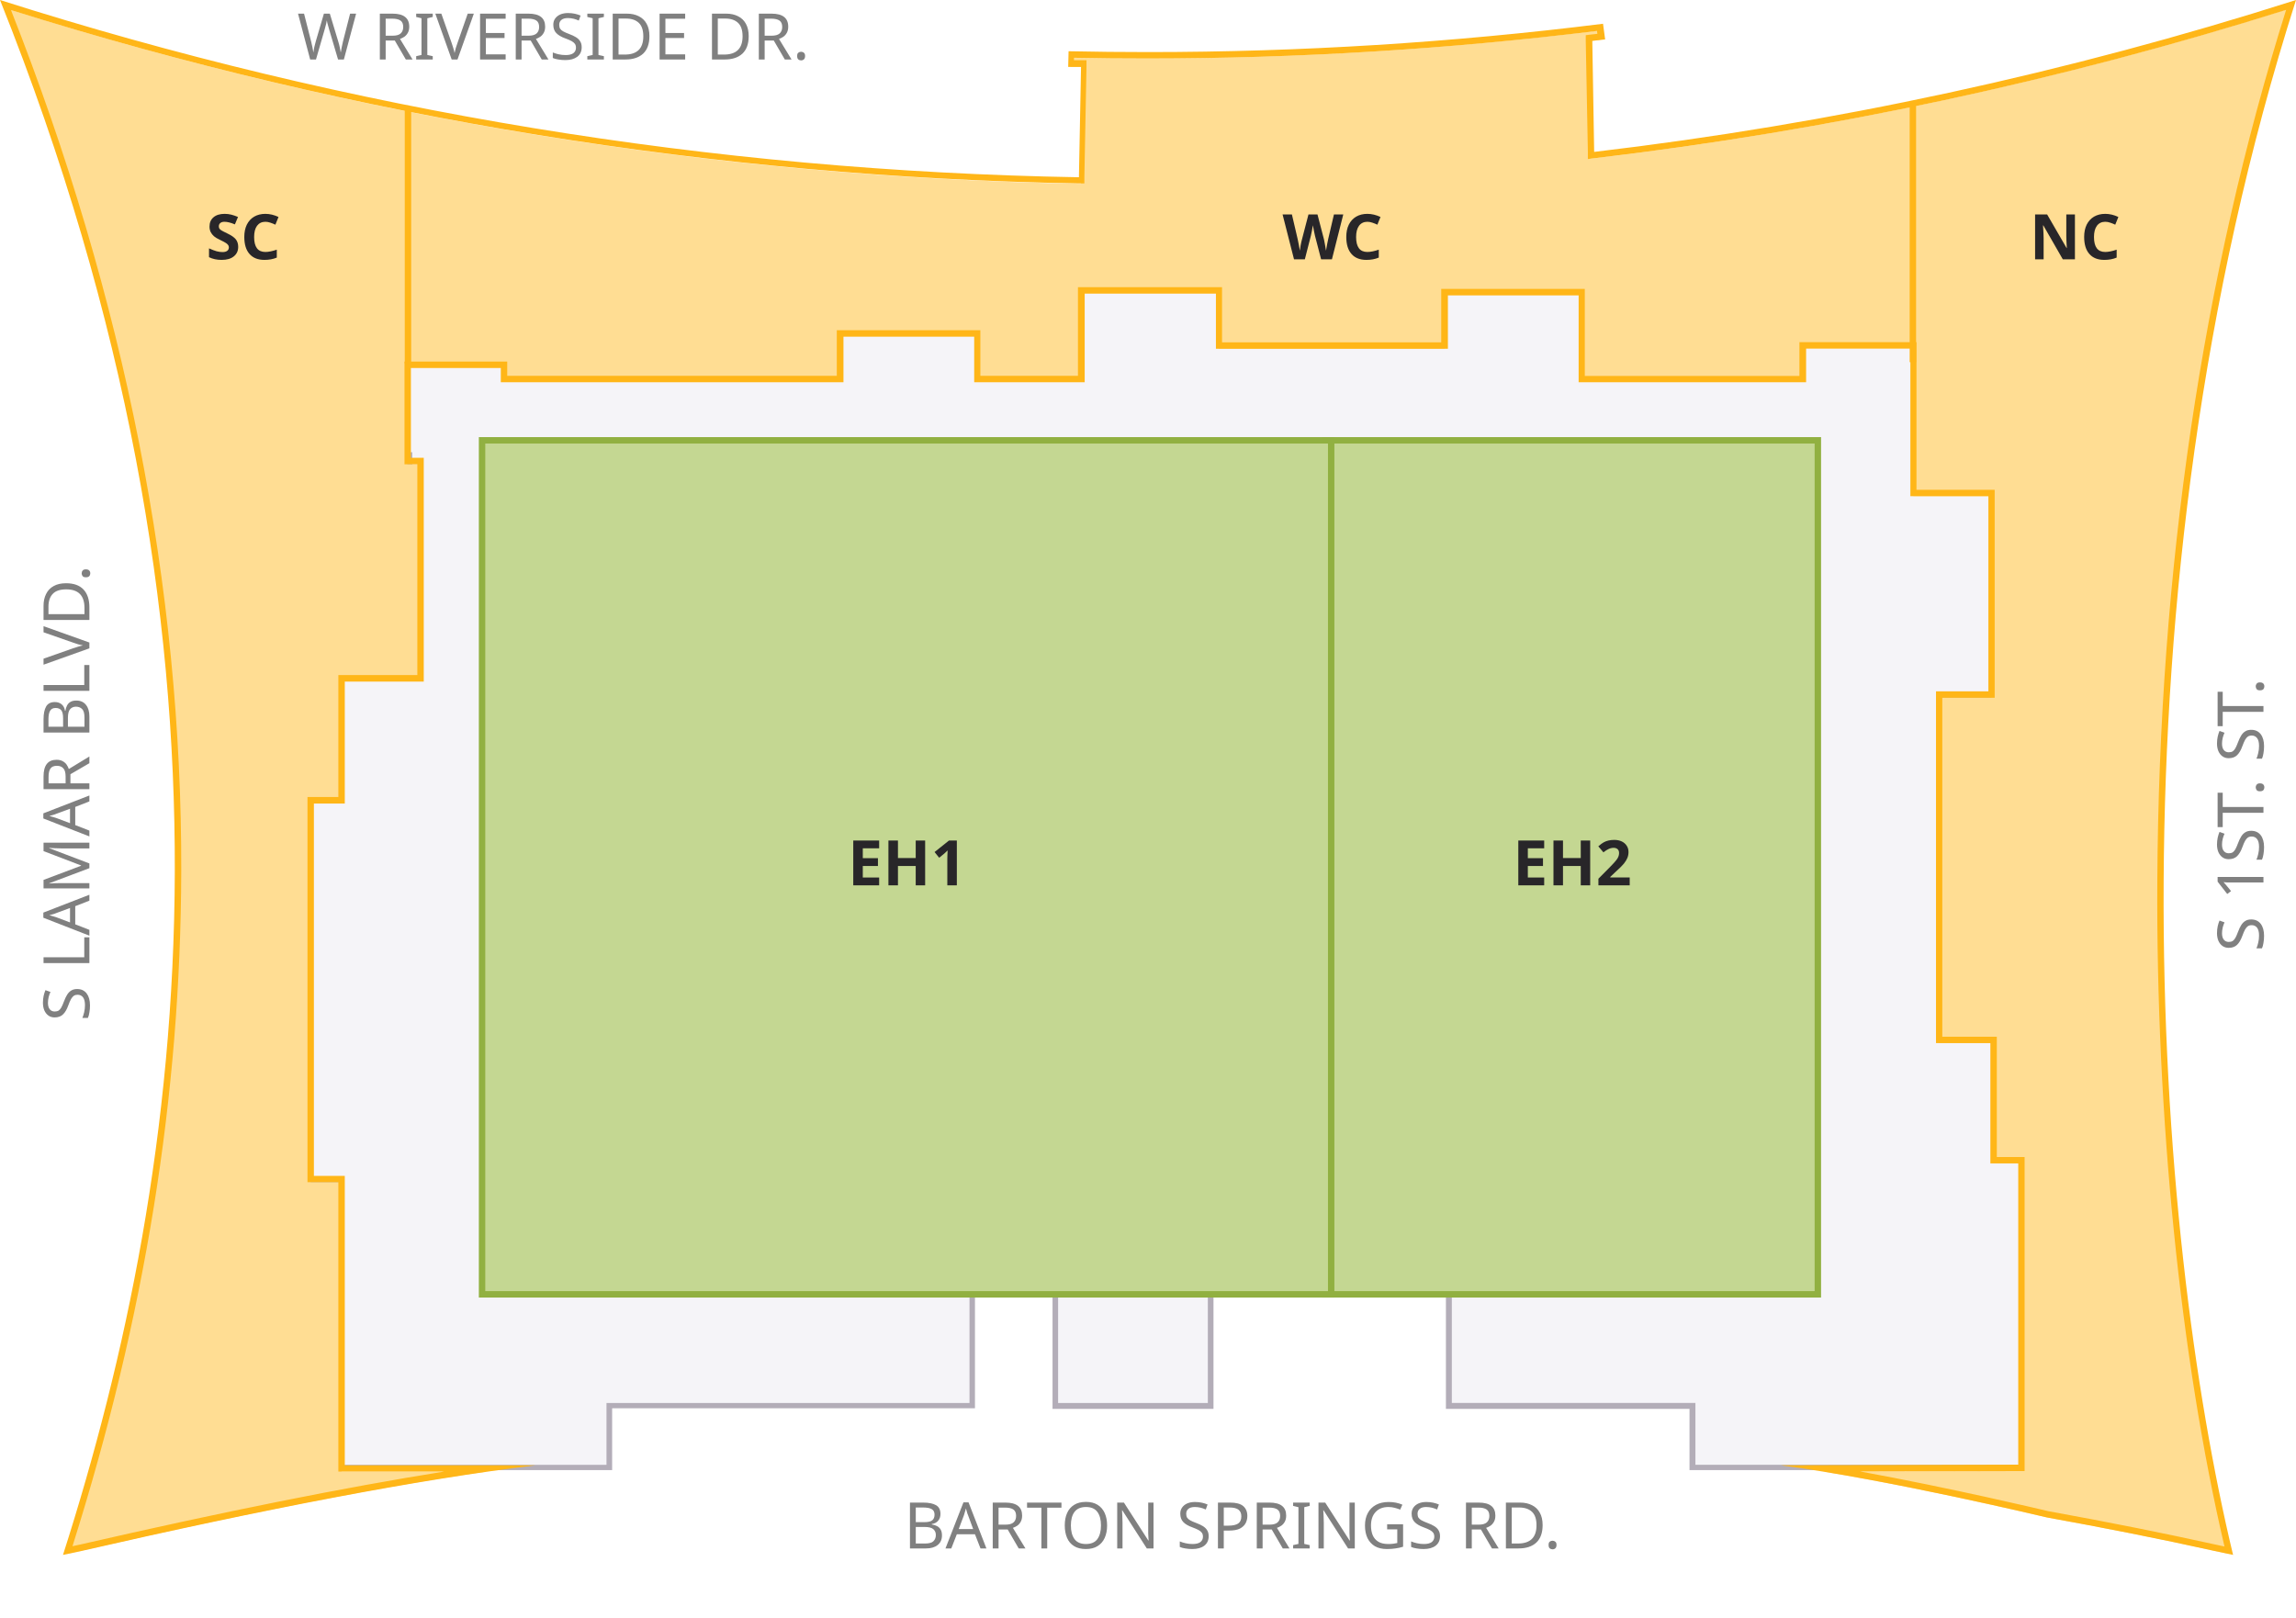
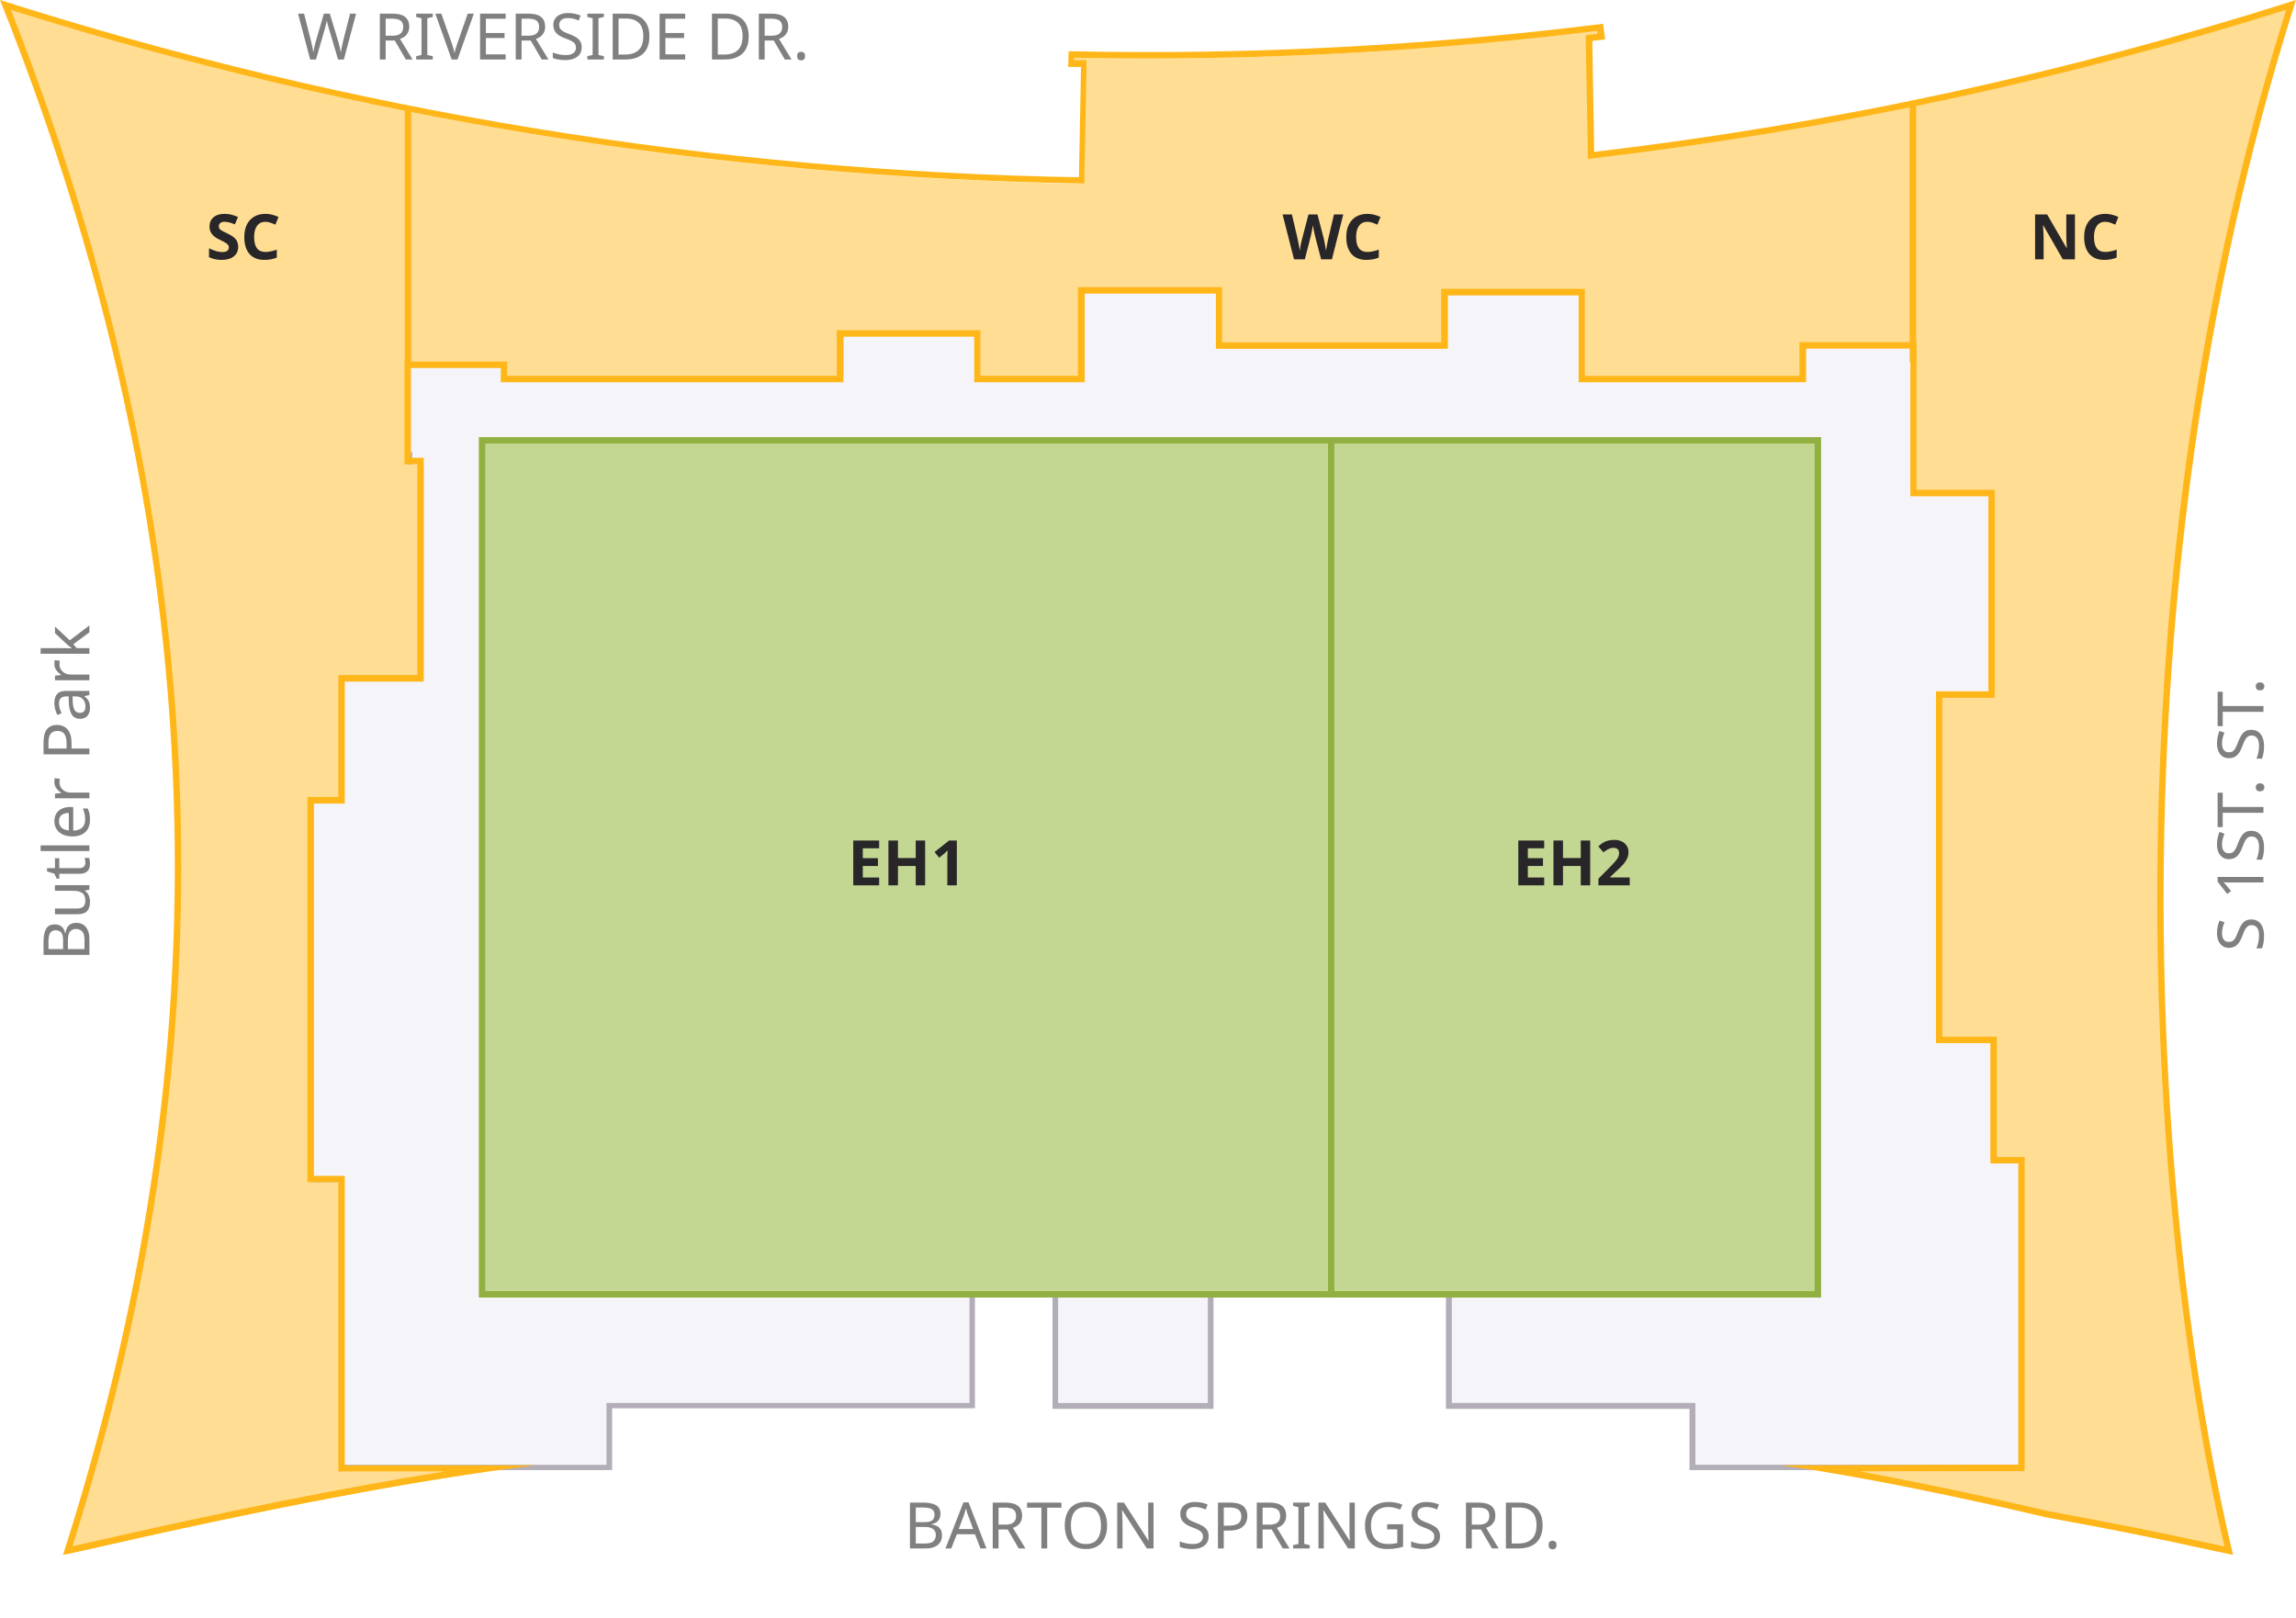
<svg xmlns="http://www.w3.org/2000/svg" id="map" viewBox="0 0 357.6 252" style="zoom: 1;">
  <defs>
    <style>.cls-1{fill:#f5f4f8;}.cls-2{fill:#b3adb8;}.cls-3{fill:#ffdd93;}.cls-4{fill:#ffb618;}.cls-5{fill:#c4d792;stroke:#91b041;stroke-miterlimit:3.86;}.cls-6{isolation:isolate;font-size:9.78px;fill:#282629;font-family:OpenSans-Semibold, Open Sans;font-weight:700;}.cls-7{fill:#fff1d2;stroke:#ffb618;stroke-miterlimit:10;}</style>
  </defs>
  <polygon class="cls-1" points="263.62 228.61 263.62 218.98 225.68 218.98 225.68 200.53 188.61 200.53 188.61 218.98 164.36 218.98 164.36 200.53 151.41 200.53 151.41 218.98 94.9 218.98 94.9 228.61 52.36 228.61 52.36 184.51 47.55 184.51 47.55 123.83 52.36 123.83 52.36 103.91 64.65 103.91 63.73 70.87 61.73 70.87 61.73 55.98 79.29 55.98 79.29 58.21 129.99 58.21 129.99 51.11 153.02 51.11 153.02 58.21 167.56 58.21 167.56 44.39 190.67 44.39 190.67 52.99 224.13 52.99 224.13 44.66 247.16 44.66 247.16 58.21 279.92 58.21 279.92 52.95 298.83 52.95 298.83 75.96 310.98 75.96 310.98 109.03 302.82 109.03 302.82 161.15 311.31 161.15 311.31 179.89 315.65 179.89 315.65 228.61 263.62 228.61" />
  <path class="cls-2" d="M190.23,44.83v8.6h34.33V45.1h22.16V58.64h33.63V53.39h18v23h12.15v32.2h-8.16v53h8.49v18.74h4.34v47.84H264.06v-9.63H226.12V200.09h-38v18.46H164.8V200.09H151v18.46H94.46v9.63H52.8v-44.1H48V124.26H52.8V104.35H65.1l0-.9-.89-32.16,0-.85h-2v-14H78.85v2.23h51.57v-7.1h22.16v7.1H168V44.83h22.24m.88-.88h-24V57.77H153.46v-7.1H129.55v7.1H79.73V55.54H61.29V71.31h2l.89,32.16H51.92v19.92H47.11v61.56h4.81V229H95.34v-9.63h56.51V201h12.08v18.46H189V201h36.2v18.46h37.94V229h52.91V179.45h-4.34V160.71h-8.49V109.47h8.16v-34H299.27v-23H279.48v5.26H247.6V44.22H223.69v8.33H191.11v-8.6Z" />
  <g id="clickable-Outdoor_Canopies" data-name="clickable-Outdoor Canopies">
    <path class="cls-3" d="M344.94,241.577 c-7.89,-1.75 -16.42,-3.45 -26.09,-5.21 c-.19,0 -19,-4.54 -34.9,-7.15 l30.85,-.08 V181.217 h-4.34 V162.487 H302 V108.677 h8.16 V77.287 H298 v-23 H280.76 V59.487 H246.33 V45.987 H225 v8.33 H189.83 v-8.6 H168.39 V59.487 H152.19 v-7.1 H130.83 V59.487 H78.45 V57.307 h-15 v15 h2 v33.83 H53.2 v19 H48.39 v59 H53.2 v45.08 H75.81 c-16.57,2.37 -37.77,6.51 -63.16,12.34 l-2.1,.45 C36.24,161.177 33.07,82.407 0.86,1.287 a589.21,589.21 0 0 0 167,27.33 h.5 l.35,-18.19 l-2,0 l0,-1.44 c4,.08 8,.12 11.95,.12 a573.92,573.92 0 0 0 70.38,-4.35 l.2,1.44 l-1.9,.22 l.35,18.3 l.55,-.06 A588,588 0 0 0 356.83,1.257 c-28.2,89.08 -22.92,185.1 -9.71,240.79 Z" visibility="visible" />
    <path class="cls-4" d="M356.06,1.54C343,43.1,336.26,88.73,336,137.19c-.21,36.69,3.6,74.37,10.46,103.71l-1.39-.3c-7.87-1.74-16.4-3.45-26.08-5.21-.74-.18-15.15-3.61-29.28-6.18l24.62-.06h1V180.23H311V161.49h-8.49V108.69h8.16V76.3H298.49v-23H280.26v5.26H246.83V45H224.47v8.33H190.33v-8.6H167.89V58.54H152.69v-7.1H130.33v7.1H79V56.32H63v16h2v32.83H52.7v19H47.89v60H52.7v45.08H69.16c-15.49,2.46-34.46,6.26-56.61,11.35l-1.26.27c11.3-35.82,16.85-70.22,16.94-105.12.12-44.09-8.8-89.22-26.52-134.16a589.73,589.73,0,0,0,166.18,27l1,0,0-1,.33-17.19,0-1-1,0h-.95V9c3.81.08,7.66.11,11.46.11a574.48,574.48,0,0,0,70-4.29l.06.45h0l-.91.1-.9.11,0,.9.33,17.29,0,1.1,1.1-.13A588.41,588.41,0,0,0,356.06,1.54M357.6,0A584.74,584.74,0,0,1,248.29,23.66L248,6.37l2-.23-.33-2.44a570.84,570.84,0,0,1-70.81,4.41q-6.22,0-12.43-.13l-.06,2.44,2,0-.33,17.19A586,586,0,0,1,0,0C40,100,29.33,181.24,9.81,242.21l2.95-.63c28.16-6.46,52.55-11.16,70.66-13.33H53.7V183.17H48.89v-58H53.7v-19H66V71.31H64v-14H78v2.23h53.37v-7.1h20.36v7.1h17.21V45.73h20.44v8.6h36.13V46h20.36V59.54h35.43V54.29h16.24v23h12.15v30.4h-8.16v54.79H310v18.74h4.34v46.93l-37,.1c16.92,2.23,41.44,8.12,41.44,8.12,8.72,1.58,17.42,3.29,26.07,5.21l2.95.63C335.7,191.83,327.8,93.3,357.6,0Z" />
  </g>
  <rect id="clickable-Exhibit_Hall_2" data-name="clickable-Exhibit Hall 2" class="cls-5" x="206.45" y="68.59" width="76.68" height="133.03" />
  <rect id="clickable-Exhibit_Hall_1" data-name="clickable-Exhibit Hall 1" class="cls-5" x="75.08" y="68.59" width="132.25" height="133.03" />
  <text class="cls-6" transform="translate(132.02 137.91)">EH1</text>
  <text class="cls-6" transform="translate(32.1 40.39)">SC</text>
  <text class="cls-6" transform="translate(199.76 40.39)">WC</text>
  <text class="cls-6" transform="translate(316.09 40.39)">NC</text>
  <text class="cls-6" transform="translate(235.6 137.91)">EH2</text>
  <line class="cls-7" x1="63.54" y1="56.61" x2="63.54" y2="16.62" />
  <line class="cls-7" x1="297.93" y1="56.42" x2="297.93" y2="16.43" />
  <text stroke="none" style="outline-style:none;" id="text1" stroke-width="1px" x="86.205px" text-rendering="geometricPrecision" font-family="Sans Serif" fill="grey" font-size="10px" y="9.264px" transform="" text-anchor="middle">W RIVERSIDE DR.</text>
-   <text stroke="none" style="outline-style:none;" id="text2" stroke-width="1px" x="15.565px" text-rendering="geometricPrecision" font-family="Sans Serif" fill="grey" font-size="10px" y="118.912px" transform="rotate(0 17.04688 122.0391) scale(1 1) rotate(270 17.04688 122.0391)" text-anchor="middle">S LAMAR BLVD.</text>
+   <text stroke="none" style="outline-style:none;" id="text2" stroke-width="1px" x="15.565px" text-rendering="geometricPrecision" font-family="Sans Serif" fill="grey" font-size="10px" y="118.912px" transform="rotate(0 17.04688 122.0391) scale(1 1) rotate(270 17.04688 122.0391)" text-anchor="middle">Butler Park</text>
  <text stroke="none" style="outline-style:none;" id="text3" stroke-width="1px" x="277.213px" text-rendering="geometricPrecision" font-family="Sans Serif" fill="grey" font-size="10px" y="400.023px" transform="rotate(270 178.3125 225.8047)" text-anchor="middle">S 1ST. ST.</text>
  <text stroke="none" style="outline-style:none;" id="text4" stroke-width="1px" x="191.954px" text-rendering="geometricPrecision" font-family="Sans Serif" fill="grey" font-size="10px" y="241.198px" transform="" text-anchor="middle">BARTON SPRINGS RD.</text>
</svg>
